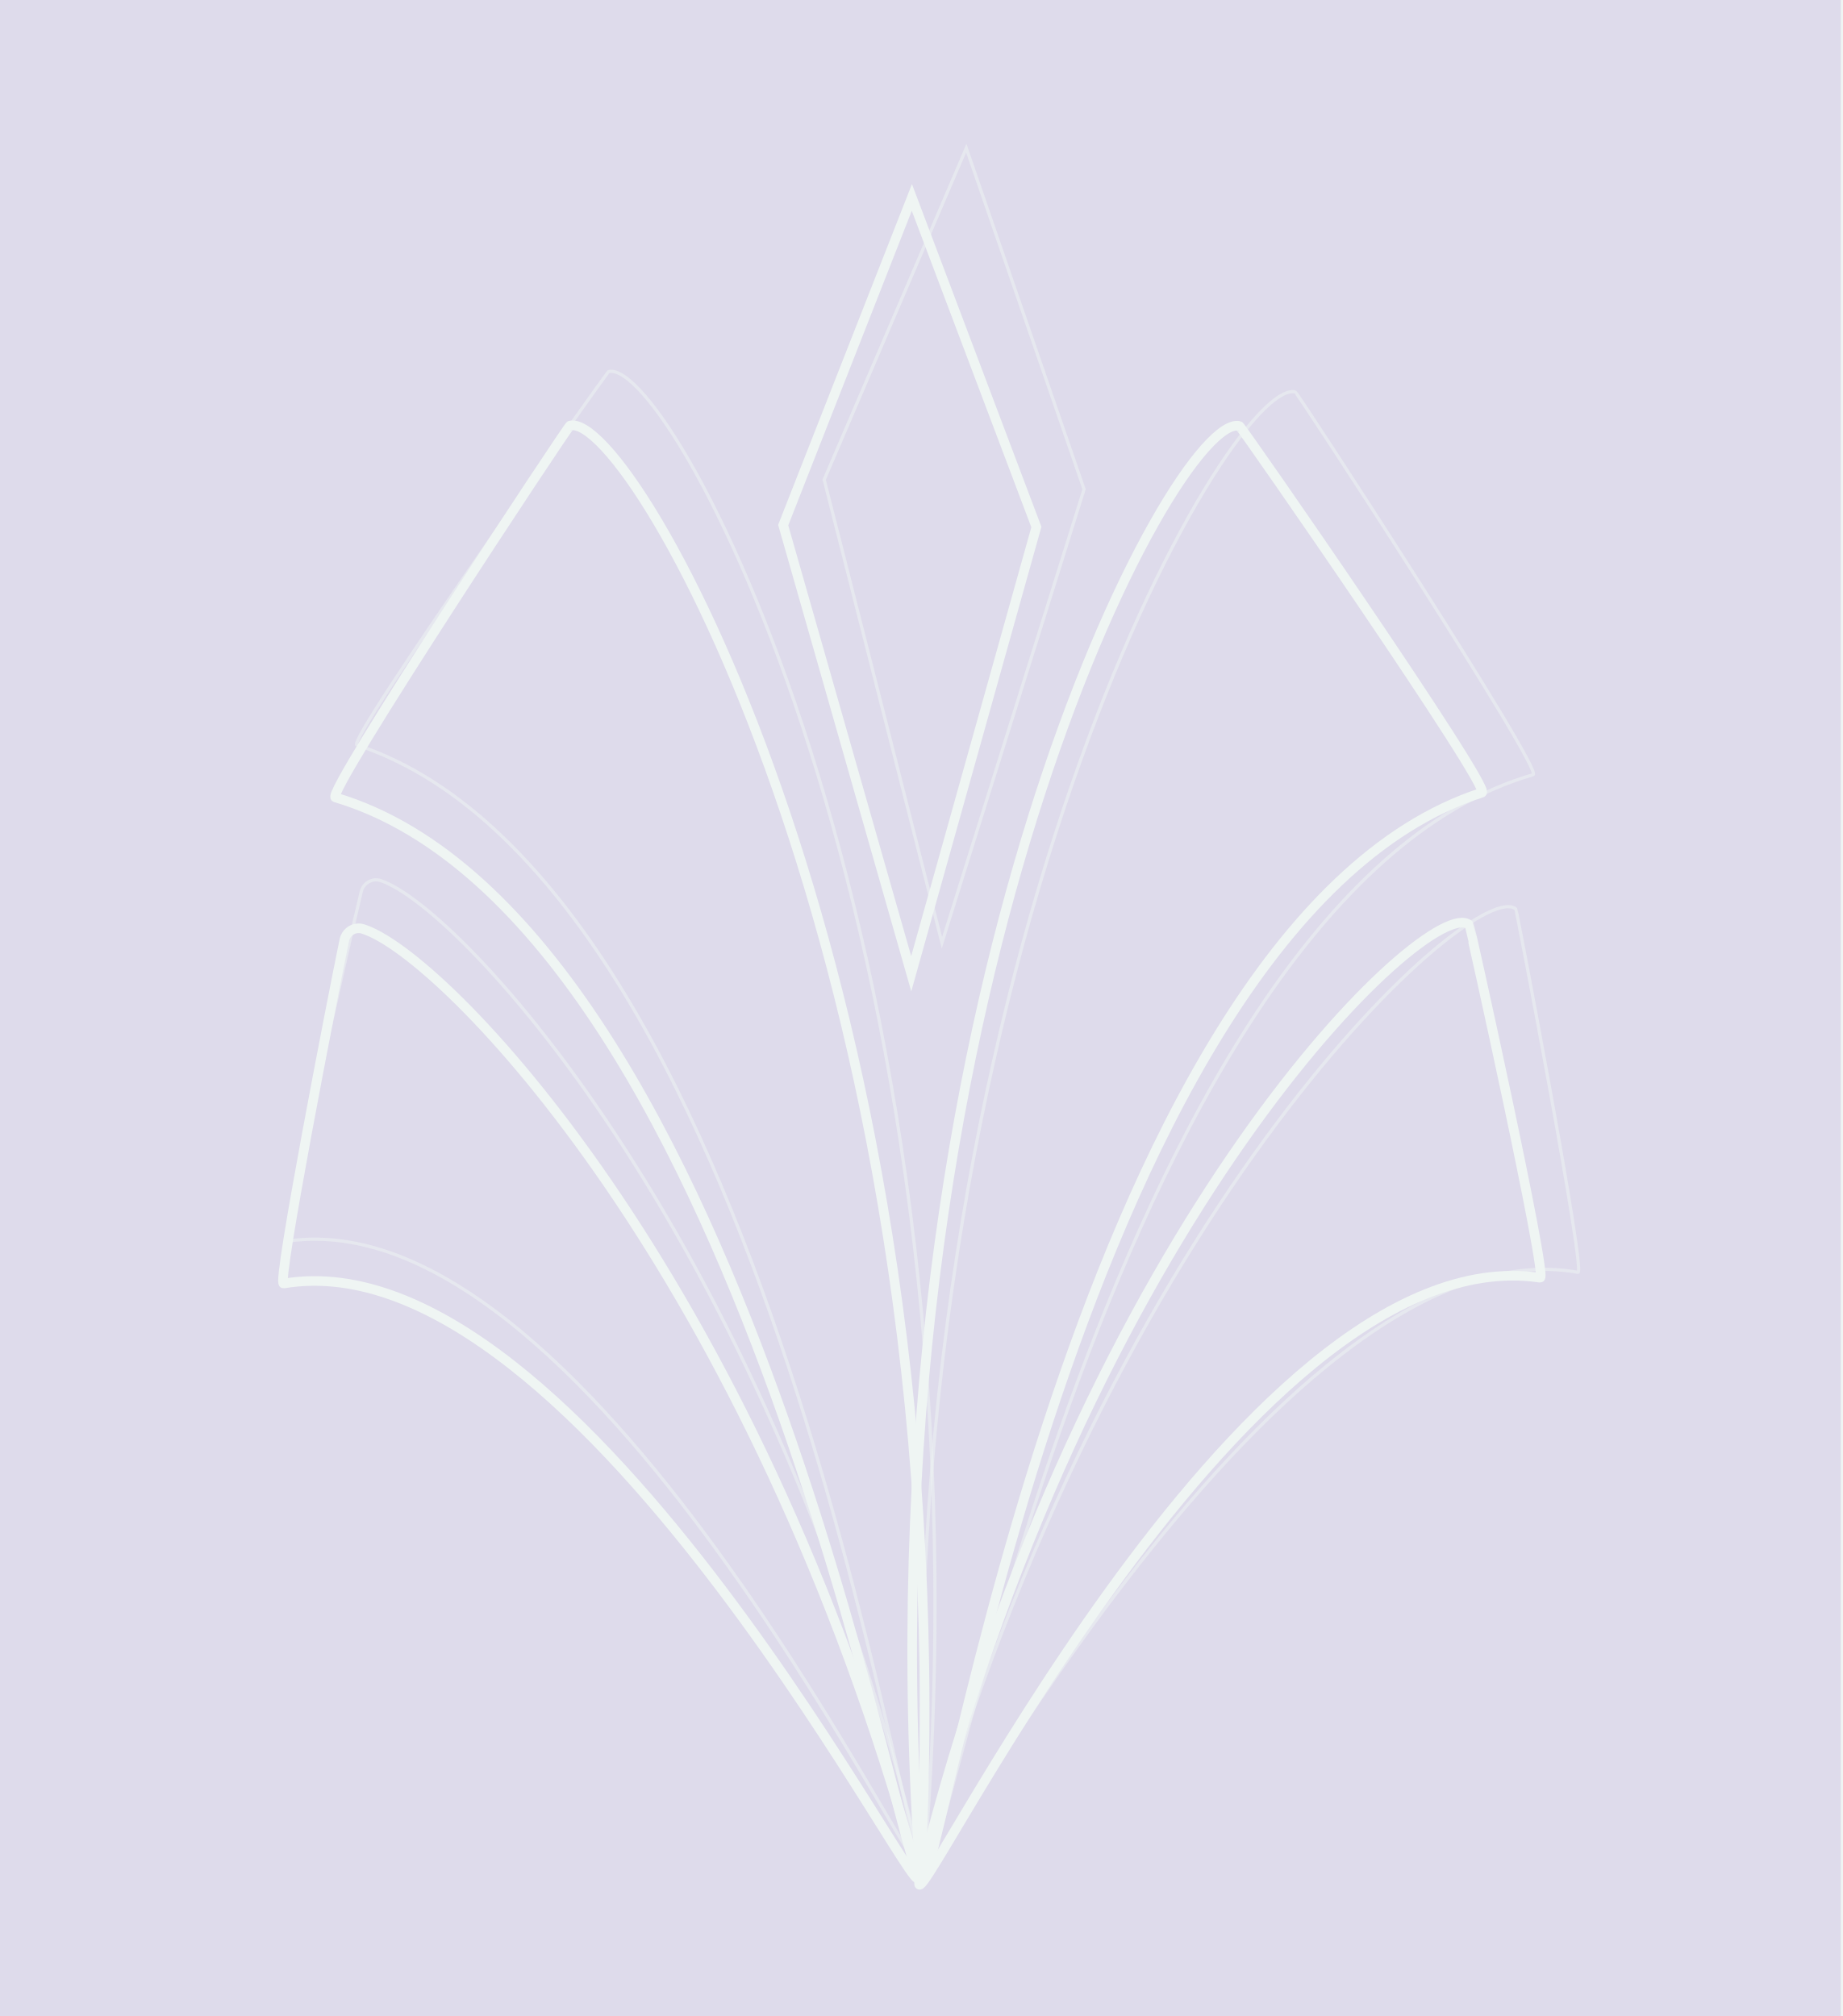
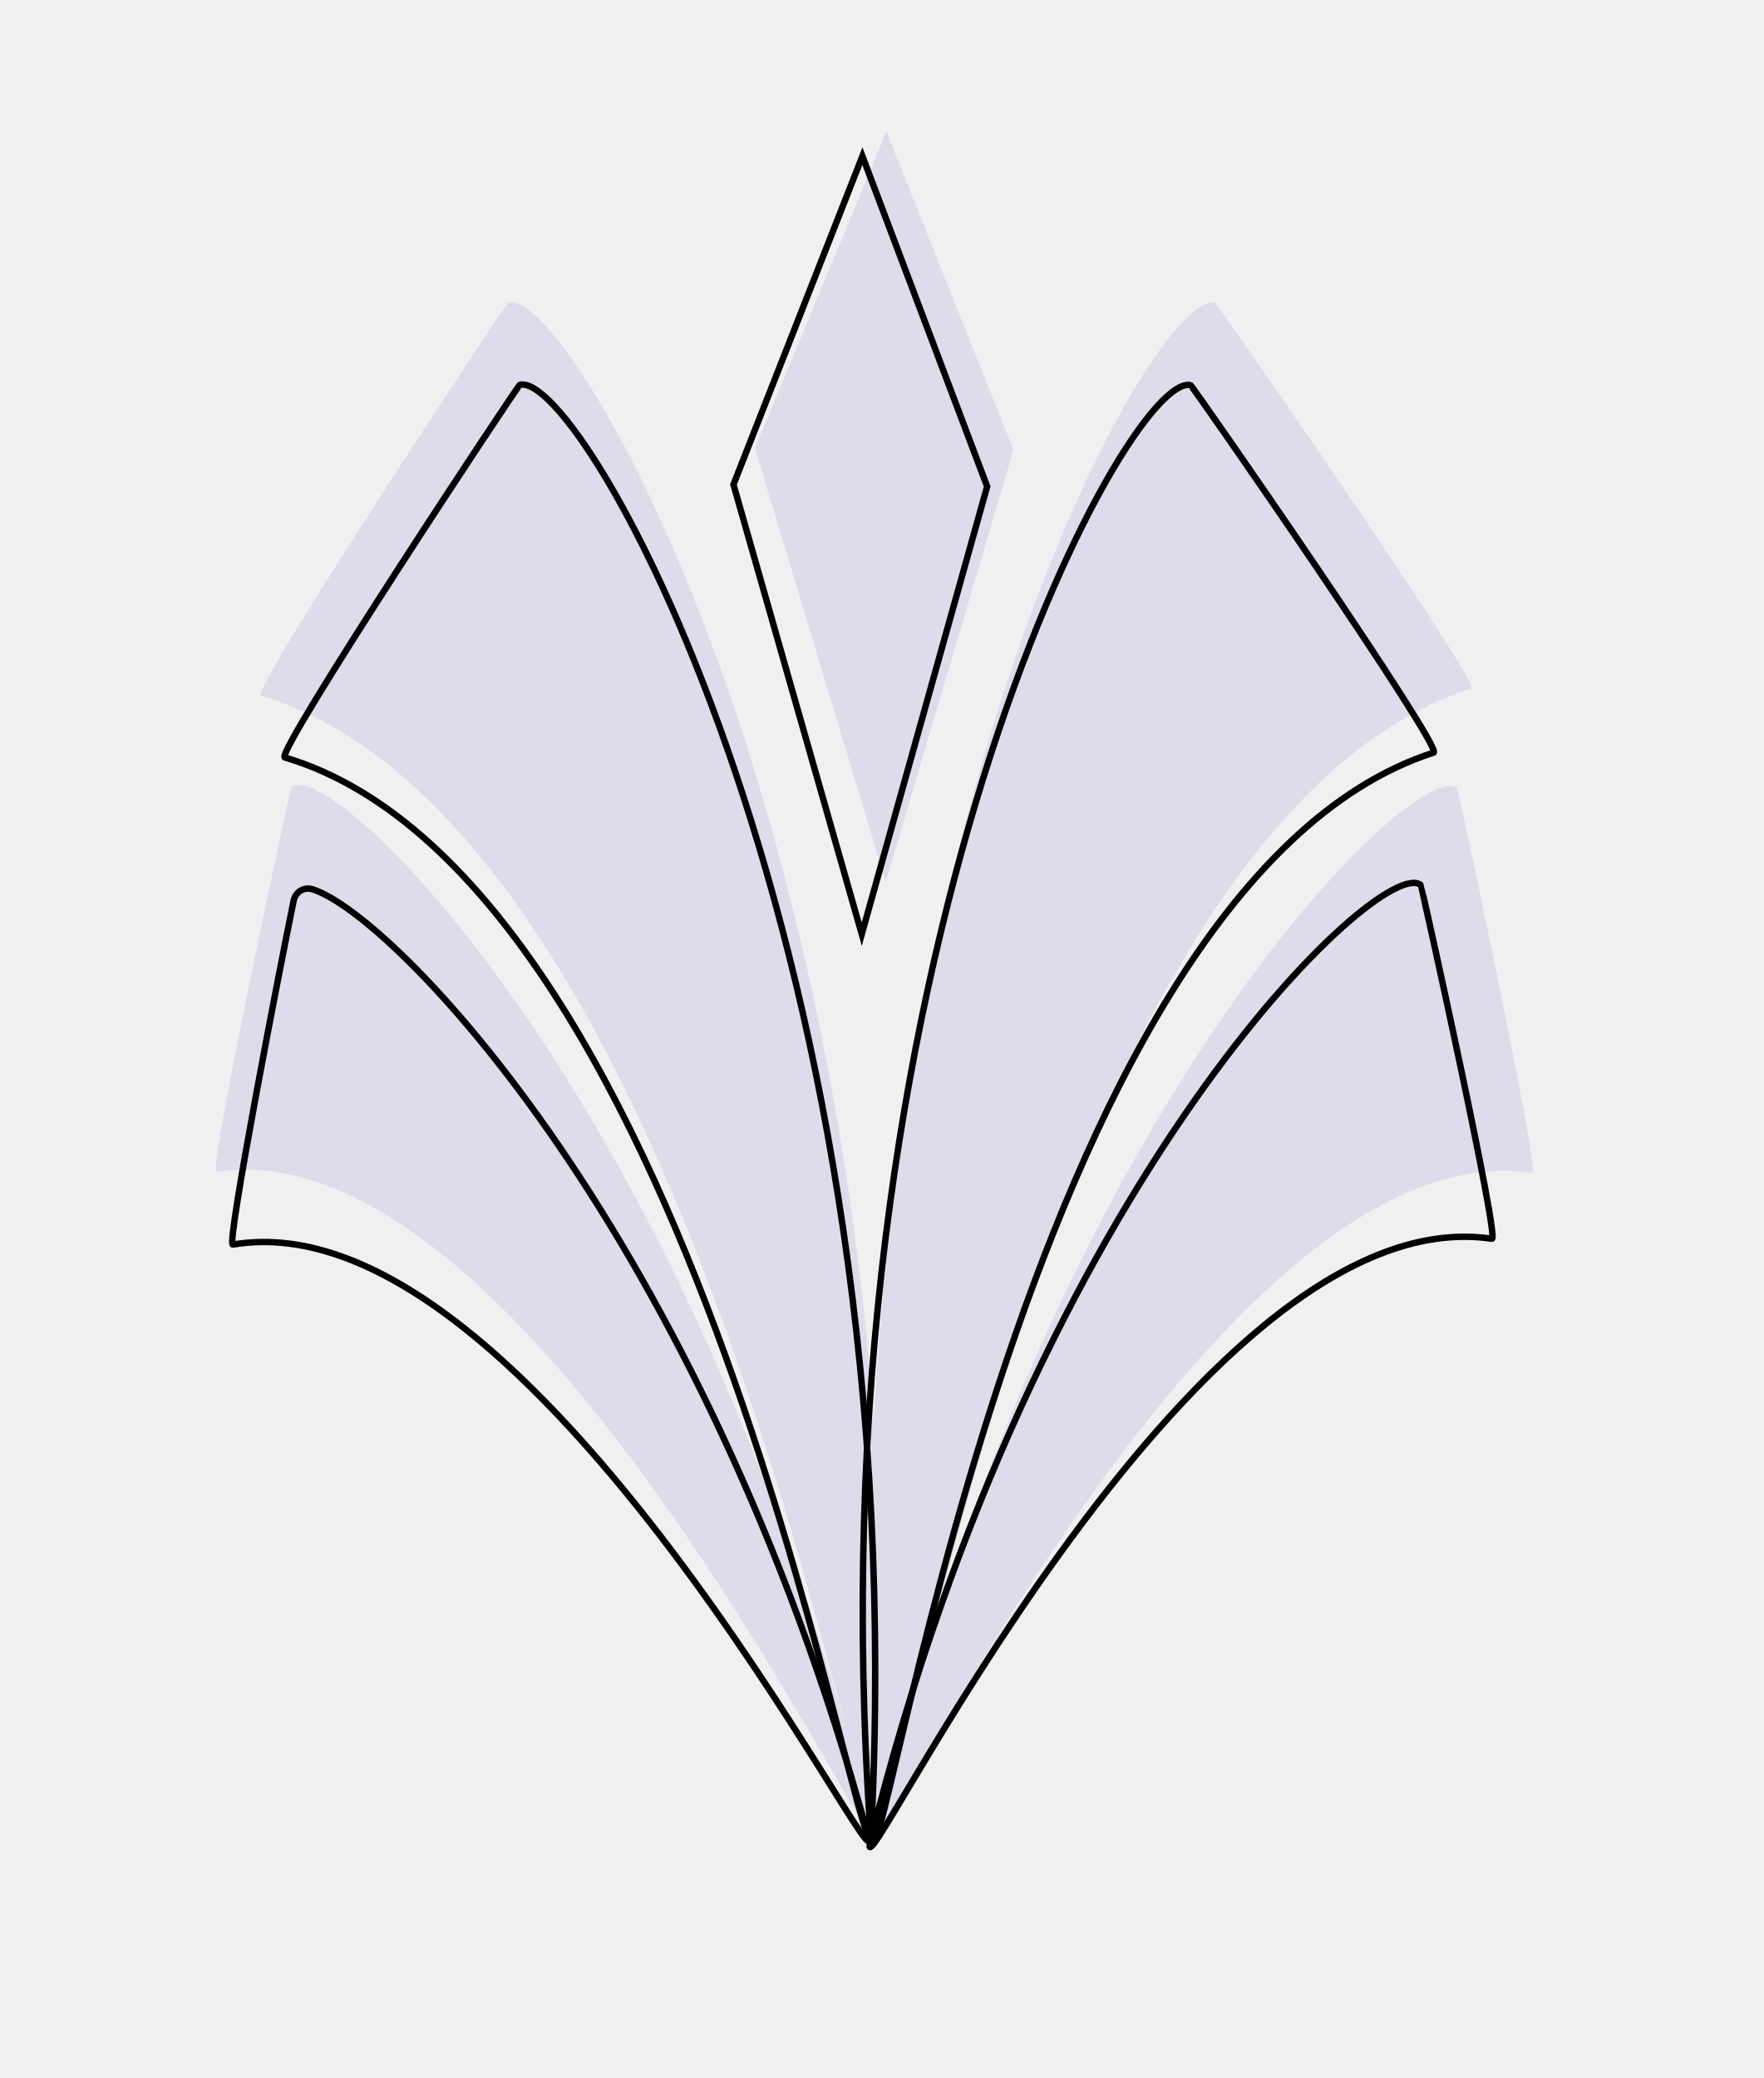
- <svg xmlns="http://www.w3.org/2000/svg" version="1.1" id="Layer_1" x="0px" y="0px" viewBox="0 0 575.8 630" style="enable-background:new 0 0 575.8 630;" xml:space="preserve">
+ <svg xmlns="http://www.w3.org/2000/svg" version="1.1" id="Layer_1" x="0px" y="0px" viewBox="0 0 549.8 648" style="enable-background:new 0 0 549.8 648;" xml:space="preserve">
  <style type="text/css">
- 	.st0{display:none;}
- 	.st1{display:inline;fill:#FFFFFF;}
- 	.st2{fill:#DEDBEB;stroke:#EFF5F3;stroke-width:0.75;stroke-miterlimit:10;}
- 	.st3{opacity:0.49;fill:none;stroke:#EFF5F3;stroke-miterlimit:10;enable-background:new    ;}
- 	.st4{fill:none;stroke:#EFF5F3;stroke-width:3;stroke-miterlimit:10;}
- 	.st5{display:inline;}
- 	.st6{font-family:'GravesendSans-Light';}
- 	.st7{font-size:80.608px;}
- 	.st8{display:inline;fill:none;stroke:#EFF5F3;stroke-width:3;stroke-miterlimit:10;}
- 	.st9{fill:#B3D1C6;stroke:#EFF5F3;stroke-width:0.75;stroke-miterlimit:10;}
+ 	.st0{display:none;fill:#B3D1C6;stroke:#EFF5F3;stroke-width:0.75;stroke-miterlimit:10;}
+ 	.st1{fill:#DEDBEB;}
+ 	.st2{fill:none;stroke:#000000;stroke-width:2;stroke-miterlimit:10;}
</style>
-   <g id="Background" class="st0">
-     <rect x="-17.3" y="-15" class="st1" width="623.5" height="666.7" />
+   <rect x="189.5" y="-126.5" class="st0" width="576" height="640" />
+   <g id="LosangePurple">
+     <polygon id="diamondMiddle" class="st1" points="235.4,139.8 276.2,275 316,140.3 276.4,41  " />
+     <path id="leaveTopRight" class="st1" d="M273.7,569.6C253.3,283,357.9,89.9,378.8,94.4c0.6,0.1,83.4,119.2,79.9,120.3   C321.7,258.7,276.2,604,273.7,569.6z" />
+     <path id="leaveBottomRight" class="st1" d="M273.6,569.9C328.2,344.7,441.9,235,454.4,245.9c0.3,0.4,26,120.2,23.4,119.9   C378.5,350.4,267.1,597,273.6,569.9z" />
+     <path id="leaveBottomRight_2_" class="st1" d="M271.6,569.6C217,344.4,103.3,234.7,90.8,245.5c-0.3,0.4-26,120.2-23.4,119.9   C166.7,350.1,278.1,596.7,271.6,569.6z" />
+     <path id="leaveTopLeft" class="st1" d="M274,569.6C288.1,281,179.2,89.3,158.5,94.3c-0.6,0.1-80.8,121.6-77.2,122.6   C219.3,258.1,272.4,604.2,274,569.6z" />
  </g>
-   <rect x="-0.5" y="-0.5" class="st2" width="576" height="640" />
-   <g id="Layer_2_1_">
-     <polygon class="st3" points="257.5,149.9 294.3,294.6 338.7,152.9 301.9,46.3  " />
-     <path class="st3" d="M288.7,582.6c-11.7-280,95.8-465.1,116-460.1c0.6,0.1,77.8,118.5,74.3,119.6   C344.3,281,290.1,616.2,288.7,582.6z" />
-     <path class="st3" d="M261.9,601" />
-     <path class="st3" d="M288.4,584.1c59.4-210.5,173.2-310.6,185.2-300c0.3,0.4,22,113.9,19.4,113.5   C396.6,380.4,281.3,609.3,288.4,584.1z" />
-     <path class="st3" d="M287.8,582.2c-47.2-194.4-143.3-298.3-168.8-307c-2.6-0.9-5.4,0.7-6.1,3.3c-4.5,18.6-25,109.7-22.7,109.3   C187,374.4,293.9,607.5,287.8,582.2z" />
-     <path class="st3" d="M289,580.2c22-279.4-78.5-468.3-98.8-464.1c-0.6,0.1-82.2,115.6-78.7,116.7C244.5,276.7,286.3,613.7,289,580.2   z" />
+   <g id="Losange">
+     <polygon id="diamondMiddle_1_" class="st2" points="228.7,151.1 268.7,291.3 307.8,151.7 268.9,48.7  " />
+     <path id="leaveTopRight_1_" class="st2" d="M271.5,572.7c-19.4-273,79.9-456.9,99.7-452.6c0.6,0.1,79.2,113.5,75.8,114.6   C317,276.6,273.8,605.5,271.5,572.7z" />
+     <path id="leaveBottomRight_1_" class="st2" d="M271.4,574.1C323.2,366.9,431.1,266,443,276c0.3,0.4,24.7,110.6,22.2,110.3   C370.9,372.2,265.2,599,271.4,574.1z" />
+     <path id="leaveBottomLeft" class="st2" d="M270.6,572.2C219,383.8,122.5,285.1,97.4,277.3c-2.6-0.8-5.2,0.8-5.8,3.4   c-3.8,18.3-21.2,107.8-19,107.4C166.5,372.3,277.4,596.9,270.6,572.2z" />
+     <path id="leaveTopLeft_1_" class="st2" d="M271.7,570.3c13.4-273.4-89.9-455-109.6-450.3c-0.6,0.1-76.7,115.2-73.3,116.2   C219.8,275.2,270.2,603.1,271.7,570.3z" />
  </g>
-   <g id="Layer_1_1_">
-     <g id="losange_1_">
-       <polygon class="st4" points="244.7,164.1 284.7,304.3 323.8,164.7 284.9,61.7   " />
-       <path class="st4" d="M287.5,585.7c-19.4-273,79.9-456.9,99.7-452.6c0.6,0.1,79.2,113.5,75.8,114.6    C333,289.6,289.8,618.5,287.5,585.7z" />
-       <path class="st4" d="M253.3,605.8" />
-       <path class="st4" d="M287.4,587.1C339.2,379.9,447.1,279,459,289c0.3,0.4,24.7,110.6,22.2,110.3    C386.9,385.2,281.2,612,287.4,587.1z" />
-       <path class="st4" d="M286.6,585.2C235,396.8,138.5,298.1,113.4,290.3c-2.6-0.8-5.2,0.8-5.8,3.4c-3.8,18.3-21.2,107.8-19,107.4    C182.5,385.3,293.4,609.9,286.6,585.2z" />
-       <path class="st4" d="M287.7,583.3c13.4-273.4-89.9-455-109.6-450.3c-0.6,0.1-76.7,115.2-73.3,116.2    C235.8,288.2,286.2,616.1,287.7,583.3z" />
-     </g>
-     <g id="Text" class="st0">
-       <text transform="matrix(1.4932 0 0 1 548.5908 254.1221)" class="st5 st6 st7">CLAIRE</text>
-       <text transform="matrix(1.4932 0 0 1 548.5908 254.1221)" class="st8 st6 st7">CLAIRE</text>
-       <text transform="matrix(1.4932 0 0 1 548.5908 254.1221)" class="st8 st6 st7">CLAIRE</text>
-       <text transform="matrix(1.2257 5.748581e-03 -5.950000e-03 1 587.4229 344.8316)" class="st5 st6" style="font-size:90.529px;">MARIE</text>
-       <text transform="matrix(1.2257 5.748581e-03 -5.950000e-03 1 587.4229 344.8316)" class="st8 st6" style="font-size:90.529px;">MARIE</text>
-       <text transform="matrix(1.2257 5.748581e-03 -5.950000e-03 1 587.4229 344.8316)" class="st8 st6" style="font-size:90.529px;">MARIE</text>
-       <text transform="matrix(1.4932 0 0 1 562.25 433.9521)" class="st5 st6 st7">VANEY</text>
-       <text transform="matrix(1.4932 0 0 1 562.25 433.9521)" class="st8 st6 st7">VANEY</text>
-       <text transform="matrix(1.4932 0 0 1 562.25 433.9521)" class="st8 st6 st7">VANEY</text>
-     </g>
-     <g id="Cadre" class="st0">
-       <rect x="-62.2" y="5.9" class="st8" width="1196.6" height="630.7" />
-     </g>
-   </g>
-   <rect x="926.5" y="404.5" class="st9" width="0" height="9" />
</svg>
